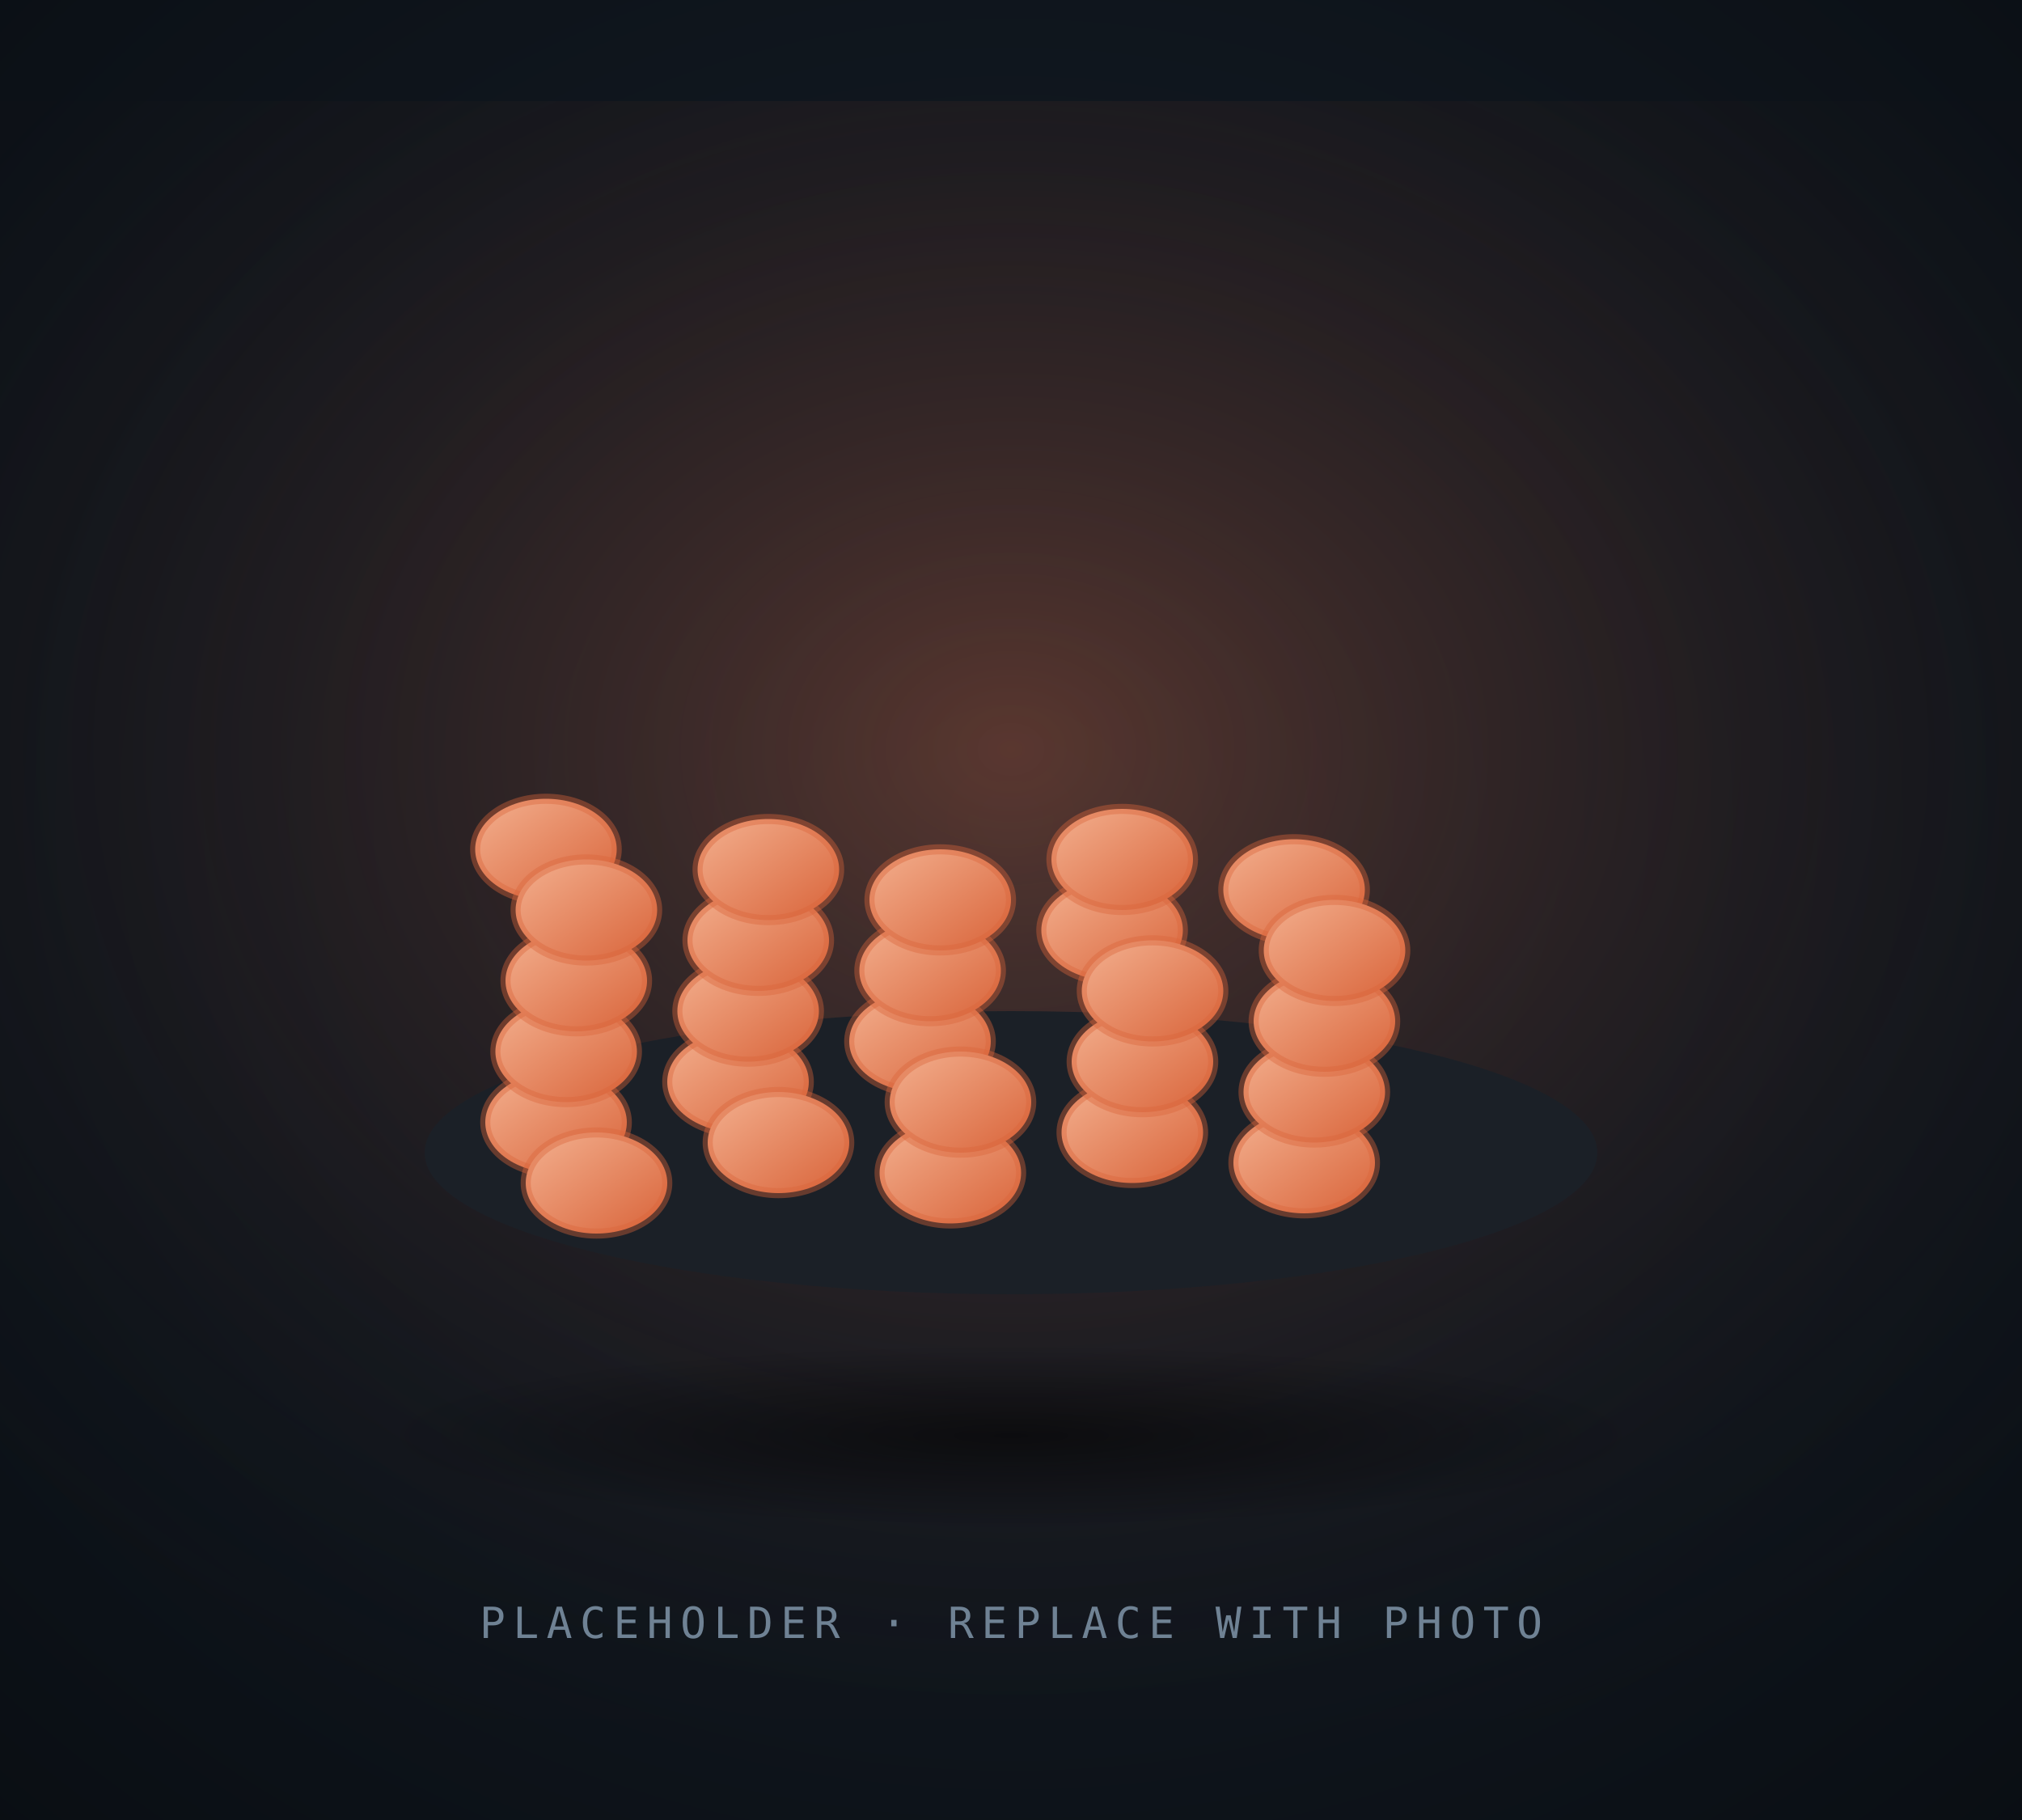
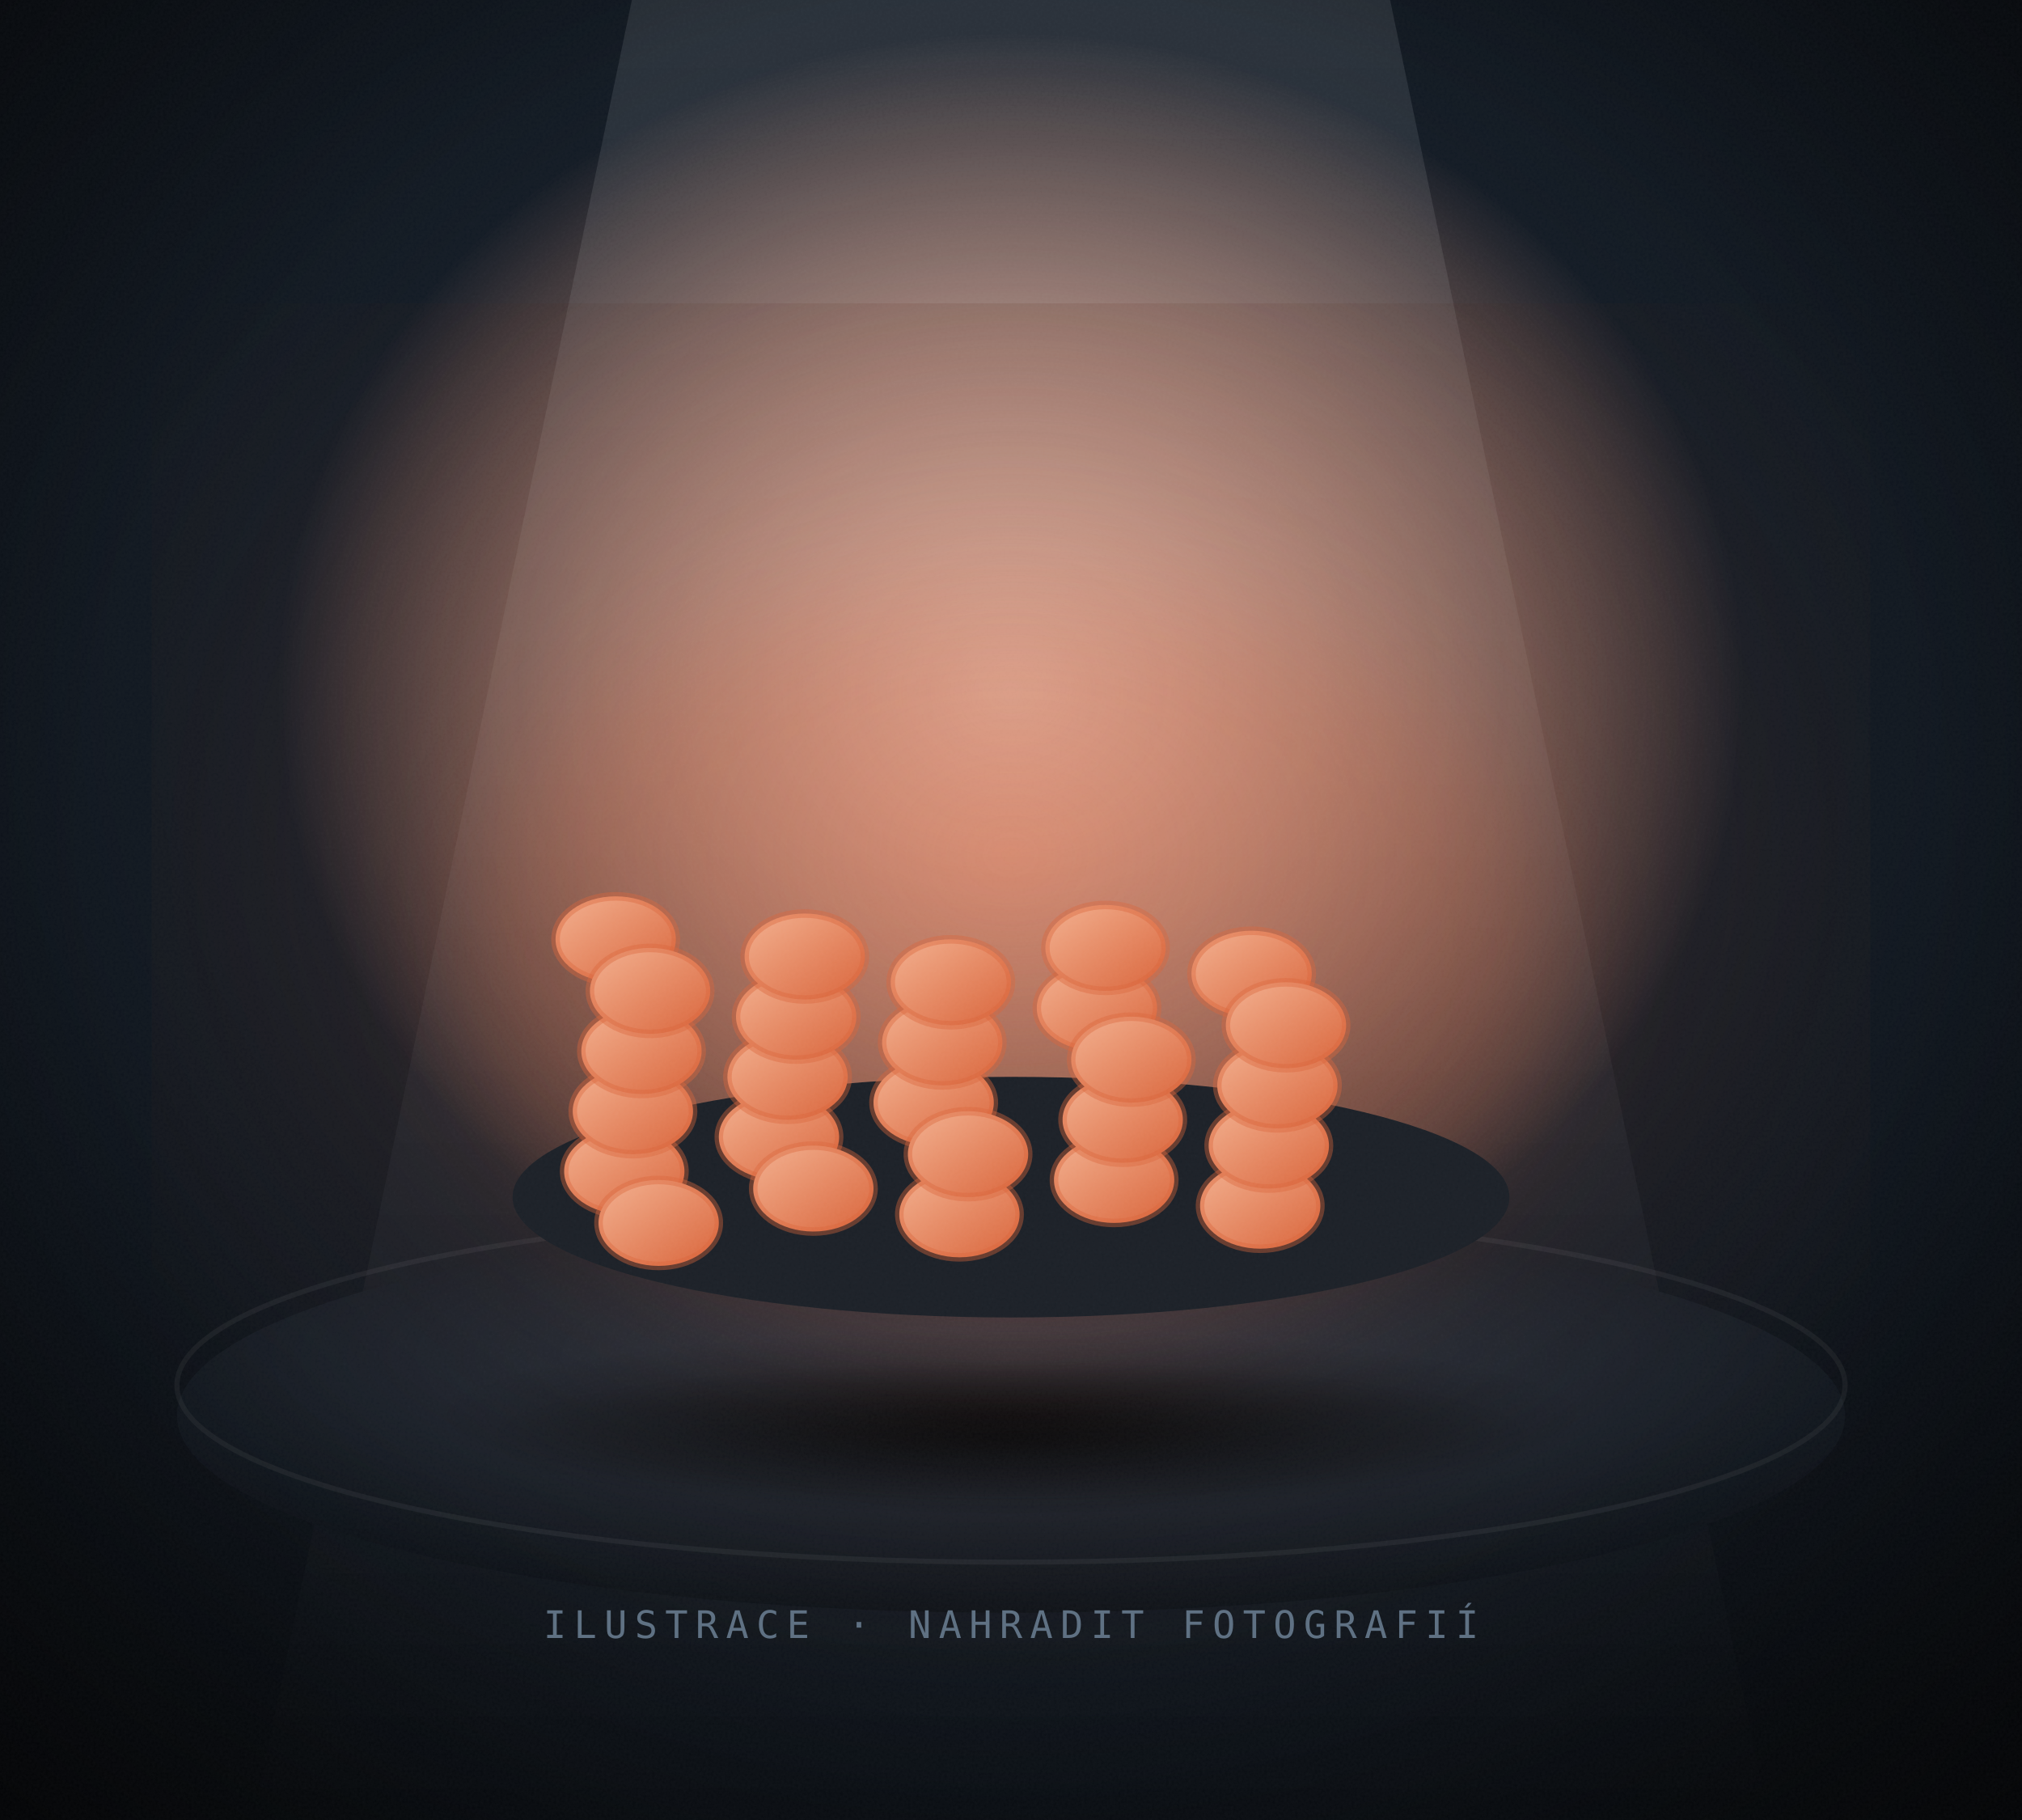
<svg xmlns="http://www.w3.org/2000/svg" viewBox="0 0 800 720" width="800" height="720">
  <defs>
-     <radialGradient id="bg-lentils" cx="50%" cy="45%" r="75%">
-       <stop offset="0%" stop-color="#16202b" />
-       <stop offset="100%" stop-color="#0a0e13" />
+     <radialGradient id="bg-lentils" cx="50%" cy="38%" r="80%">
+       <stop offset="0%" stop-color="#d9643a" stop-opacity="0.28" />
+       <stop offset="45%" stop-color="#121a24" />
+       <stop offset="100%" stop-color="#06080b" />
    </radialGradient>
+     <linearGradient id="beam-lentils" x1="0" y1="0" x2="0" y2="1">
+       <stop offset="0%" stop-color="#ffffff" stop-opacity="0.10" />
+       <stop offset="100%" stop-color="#ffffff" stop-opacity="0" />
+     </linearGradient>
+     <radialGradient id="slab-lentils" cx="50%" cy="35%" r="65%">
+       <stop offset="0%" stop-color="#2a3644" />
+       <stop offset="70%" stop-color="#151c25" />
+       <stop offset="100%" stop-color="#0c1117" />
+     </radialGradient>
+     <radialGradient id="shadow-lentils" cx="50%" cy="50%" r="50%">
+       <stop offset="0%" stop-color="#000" stop-opacity="0.65" />
+       <stop offset="100%" stop-color="#000" stop-opacity="0" />
+     </radialGradient>
+     <radialGradient id="vig-lentils" cx="50%" cy="45%" r="75%">
+       <stop offset="60%" stop-color="#000" stop-opacity="0" />
+       <stop offset="100%" stop-color="#000" stop-opacity="0.55" />
+     </radialGradient>
+     <filter id="grain-lentils">
+       <feTurbulence type="fractalNoise" baseFrequency="0.9" numOctaves="2" stitchTiles="stitch" />
+       <feColorMatrix values="0 0 0 0 1  0 0 0 0 1  0 0 0 0 1  0 0 0 0.05 0" />
+     </filter>
+     <filter id="soft-lentils" x="-20%" y="-20%" width="140%" height="140%">
+       <feGaussianBlur stdDeviation="22" />
+     </filter>
  </defs>
  <rect width="800" height="720" fill="url(#bg-lentils)" />
-   <svg x="0" y="40" width="800" height="640" viewBox="0 0 200 160" class="" aria-hidden="true">
+   <path d="M250,0 L550,0 L700,720 L100,720 Z" fill="url(#beam-lentils)" />
+   <ellipse cx="400" cy="560" rx="330" ry="78" fill="url(#slab-lentils)" />
+   <ellipse cx="400" cy="548" rx="330" ry="70" fill="none" stroke="#ffffff" stroke-opacity="0.06" stroke-width="2" />
+   <ellipse cx="400" cy="560" rx="230" ry="34" fill="url(#shadow-lentils)" />
+   <ellipse cx="400" cy="380" rx="220" ry="150" fill="#d9643a" opacity="0.18" filter="url(#soft-lentils)" />
+   <svg x="60" y="120" width="680" height="544" viewBox="0 0 200 160" class="" aria-hidden="true">
    <defs>
      <radialGradient id="gpulsesd9643abg" cx="50%" cy="40%" r="70%">
        <stop offset="0%" stop-color="#d9643a" stop-opacity="0.35" />
        <stop offset="100%" stop-color="#0a0d12" stop-opacity="0" />
      </radialGradient>
      <linearGradient id="gpulsesd9643a" x1="0" y1="0" x2="1" y2="1">
        <stop offset="0%" stop-color="#f3b08f" />
        <stop offset="100%" stop-color="#d9643a" />
      </linearGradient>
      <radialGradient id="gpulsesd9643ash" cx="50%" cy="50%" r="50%">
        <stop offset="0%" stop-color="#000" stop-opacity="0.55" />
        <stop offset="100%" stop-color="#000" stop-opacity="0" />
      </radialGradient>
    </defs>
    <rect width="200" height="160" fill="url(#gpulsesd9643abg)" />
    <ellipse cx="100" cy="132" rx="62" ry="9" fill="url(#gpulsesd9643ash)" />
    <g>
      <ellipse cx="100" cy="104" rx="58" ry="14" fill="#1b2027" />
      <ellipse cx="54" cy="74" rx="7" ry="5" fill="url(#gpulsesd9643a)" stroke="#d9643a" stroke-opacity="0.4" />
      <ellipse cx="91" cy="93" rx="7" ry="5" fill="url(#gpulsesd9643a)" stroke="#d9643a" stroke-opacity="0.4" />
      <ellipse cx="128" cy="78" rx="7" ry="5" fill="url(#gpulsesd9643a)" stroke="#d9643a" stroke-opacity="0.4" />
      <ellipse cx="73" cy="97" rx="7" ry="5" fill="url(#gpulsesd9643a)" stroke="#d9643a" stroke-opacity="0.4" />
      <ellipse cx="110" cy="82" rx="7" ry="5" fill="url(#gpulsesd9643a)" stroke="#d9643a" stroke-opacity="0.4" />
      <ellipse cx="55" cy="101" rx="7" ry="5" fill="url(#gpulsesd9643a)" stroke="#d9643a" stroke-opacity="0.4" />
      <ellipse cx="92" cy="86" rx="7" ry="5" fill="url(#gpulsesd9643a)" stroke="#d9643a" stroke-opacity="0.4" />
      <ellipse cx="129" cy="105" rx="7" ry="5" fill="url(#gpulsesd9643a)" stroke="#d9643a" stroke-opacity="0.4" />
      <ellipse cx="74" cy="90" rx="7" ry="5" fill="url(#gpulsesd9643a)" stroke="#d9643a" stroke-opacity="0.4" />
      <ellipse cx="111" cy="75" rx="7" ry="5" fill="url(#gpulsesd9643a)" stroke="#d9643a" stroke-opacity="0.4" />
      <ellipse cx="56" cy="94" rx="7" ry="5" fill="url(#gpulsesd9643a)" stroke="#d9643a" stroke-opacity="0.4" />
      <ellipse cx="93" cy="79" rx="7" ry="5" fill="url(#gpulsesd9643a)" stroke="#d9643a" stroke-opacity="0.4" />
      <ellipse cx="130" cy="98" rx="7" ry="5" fill="url(#gpulsesd9643a)" stroke="#d9643a" stroke-opacity="0.4" />
      <ellipse cx="75" cy="83" rx="7" ry="5" fill="url(#gpulsesd9643a)" stroke="#d9643a" stroke-opacity="0.4" />
      <ellipse cx="112" cy="102" rx="7" ry="5" fill="url(#gpulsesd9643a)" stroke="#d9643a" stroke-opacity="0.4" />
      <ellipse cx="57" cy="87" rx="7" ry="5" fill="url(#gpulsesd9643a)" stroke="#d9643a" stroke-opacity="0.4" />
      <ellipse cx="94" cy="106" rx="7" ry="5" fill="url(#gpulsesd9643a)" stroke="#d9643a" stroke-opacity="0.4" />
      <ellipse cx="131" cy="91" rx="7" ry="5" fill="url(#gpulsesd9643a)" stroke="#d9643a" stroke-opacity="0.4" />
      <ellipse cx="76" cy="76" rx="7" ry="5" fill="url(#gpulsesd9643a)" stroke="#d9643a" stroke-opacity="0.4" />
      <ellipse cx="113" cy="95" rx="7" ry="5" fill="url(#gpulsesd9643a)" stroke="#d9643a" stroke-opacity="0.4" />
      <ellipse cx="58" cy="80" rx="7" ry="5" fill="url(#gpulsesd9643a)" stroke="#d9643a" stroke-opacity="0.4" />
      <ellipse cx="95" cy="99" rx="7" ry="5" fill="url(#gpulsesd9643a)" stroke="#d9643a" stroke-opacity="0.4" />
      <ellipse cx="132" cy="84" rx="7" ry="5" fill="url(#gpulsesd9643a)" stroke="#d9643a" stroke-opacity="0.4" />
      <ellipse cx="77" cy="103" rx="7" ry="5" fill="url(#gpulsesd9643a)" stroke="#d9643a" stroke-opacity="0.4" />
      <ellipse cx="114" cy="88" rx="7" ry="5" fill="url(#gpulsesd9643a)" stroke="#d9643a" stroke-opacity="0.4" />
      <ellipse cx="59" cy="107" rx="7" ry="5" fill="url(#gpulsesd9643a)" stroke="#d9643a" stroke-opacity="0.4" />
    </g>
  </svg>
-   <text x="400" y="648" text-anchor="middle" font-family="ui-monospace, Menlo, monospace" font-size="17" letter-spacing="3" fill="#6f8294">PLACEHOLDER · REPLACE WITH PHOTO</text>
+   <rect width="800" height="720" fill="url(#vig-lentils)" />
+   <rect width="800" height="720" filter="url(#grain-lentils)" opacity="0.6" />
+   <text x="400" y="648" text-anchor="middle" font-family="ui-monospace, Menlo, monospace" font-size="15" letter-spacing="3" fill="#5f7183">ILUSTRACE · NAHRADIT FOTOGRAFIÍ</text>
</svg>
